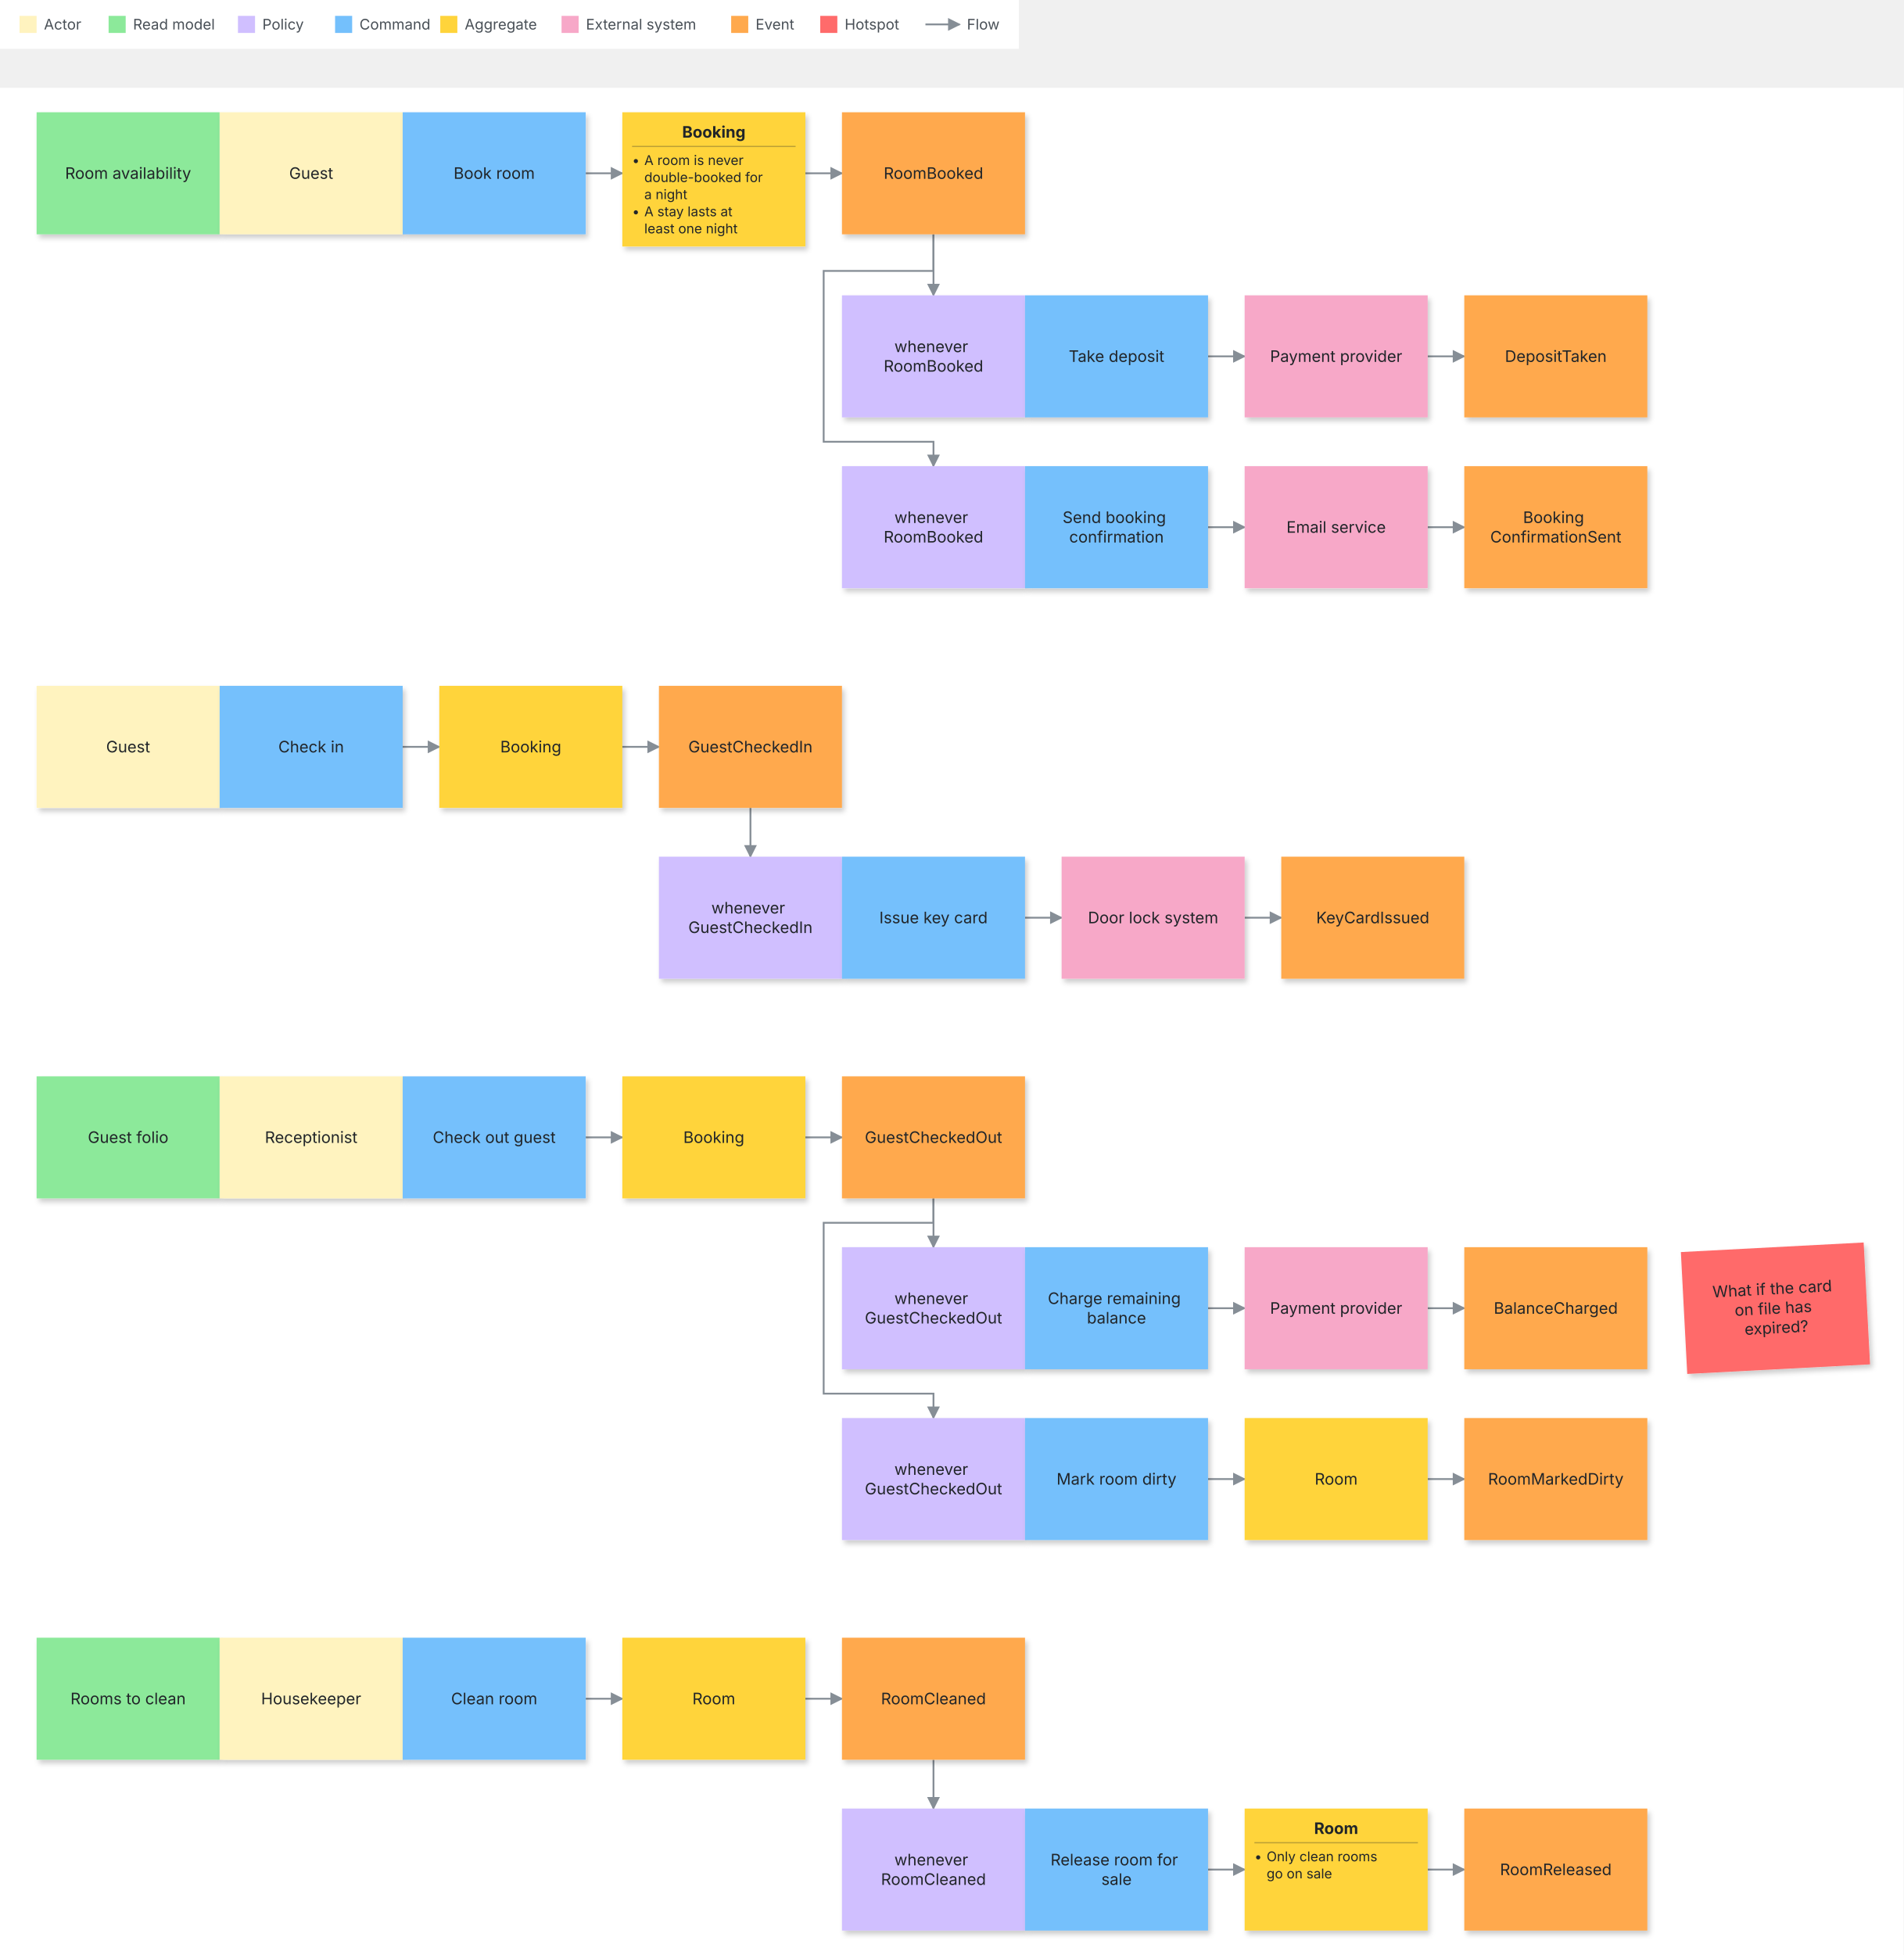
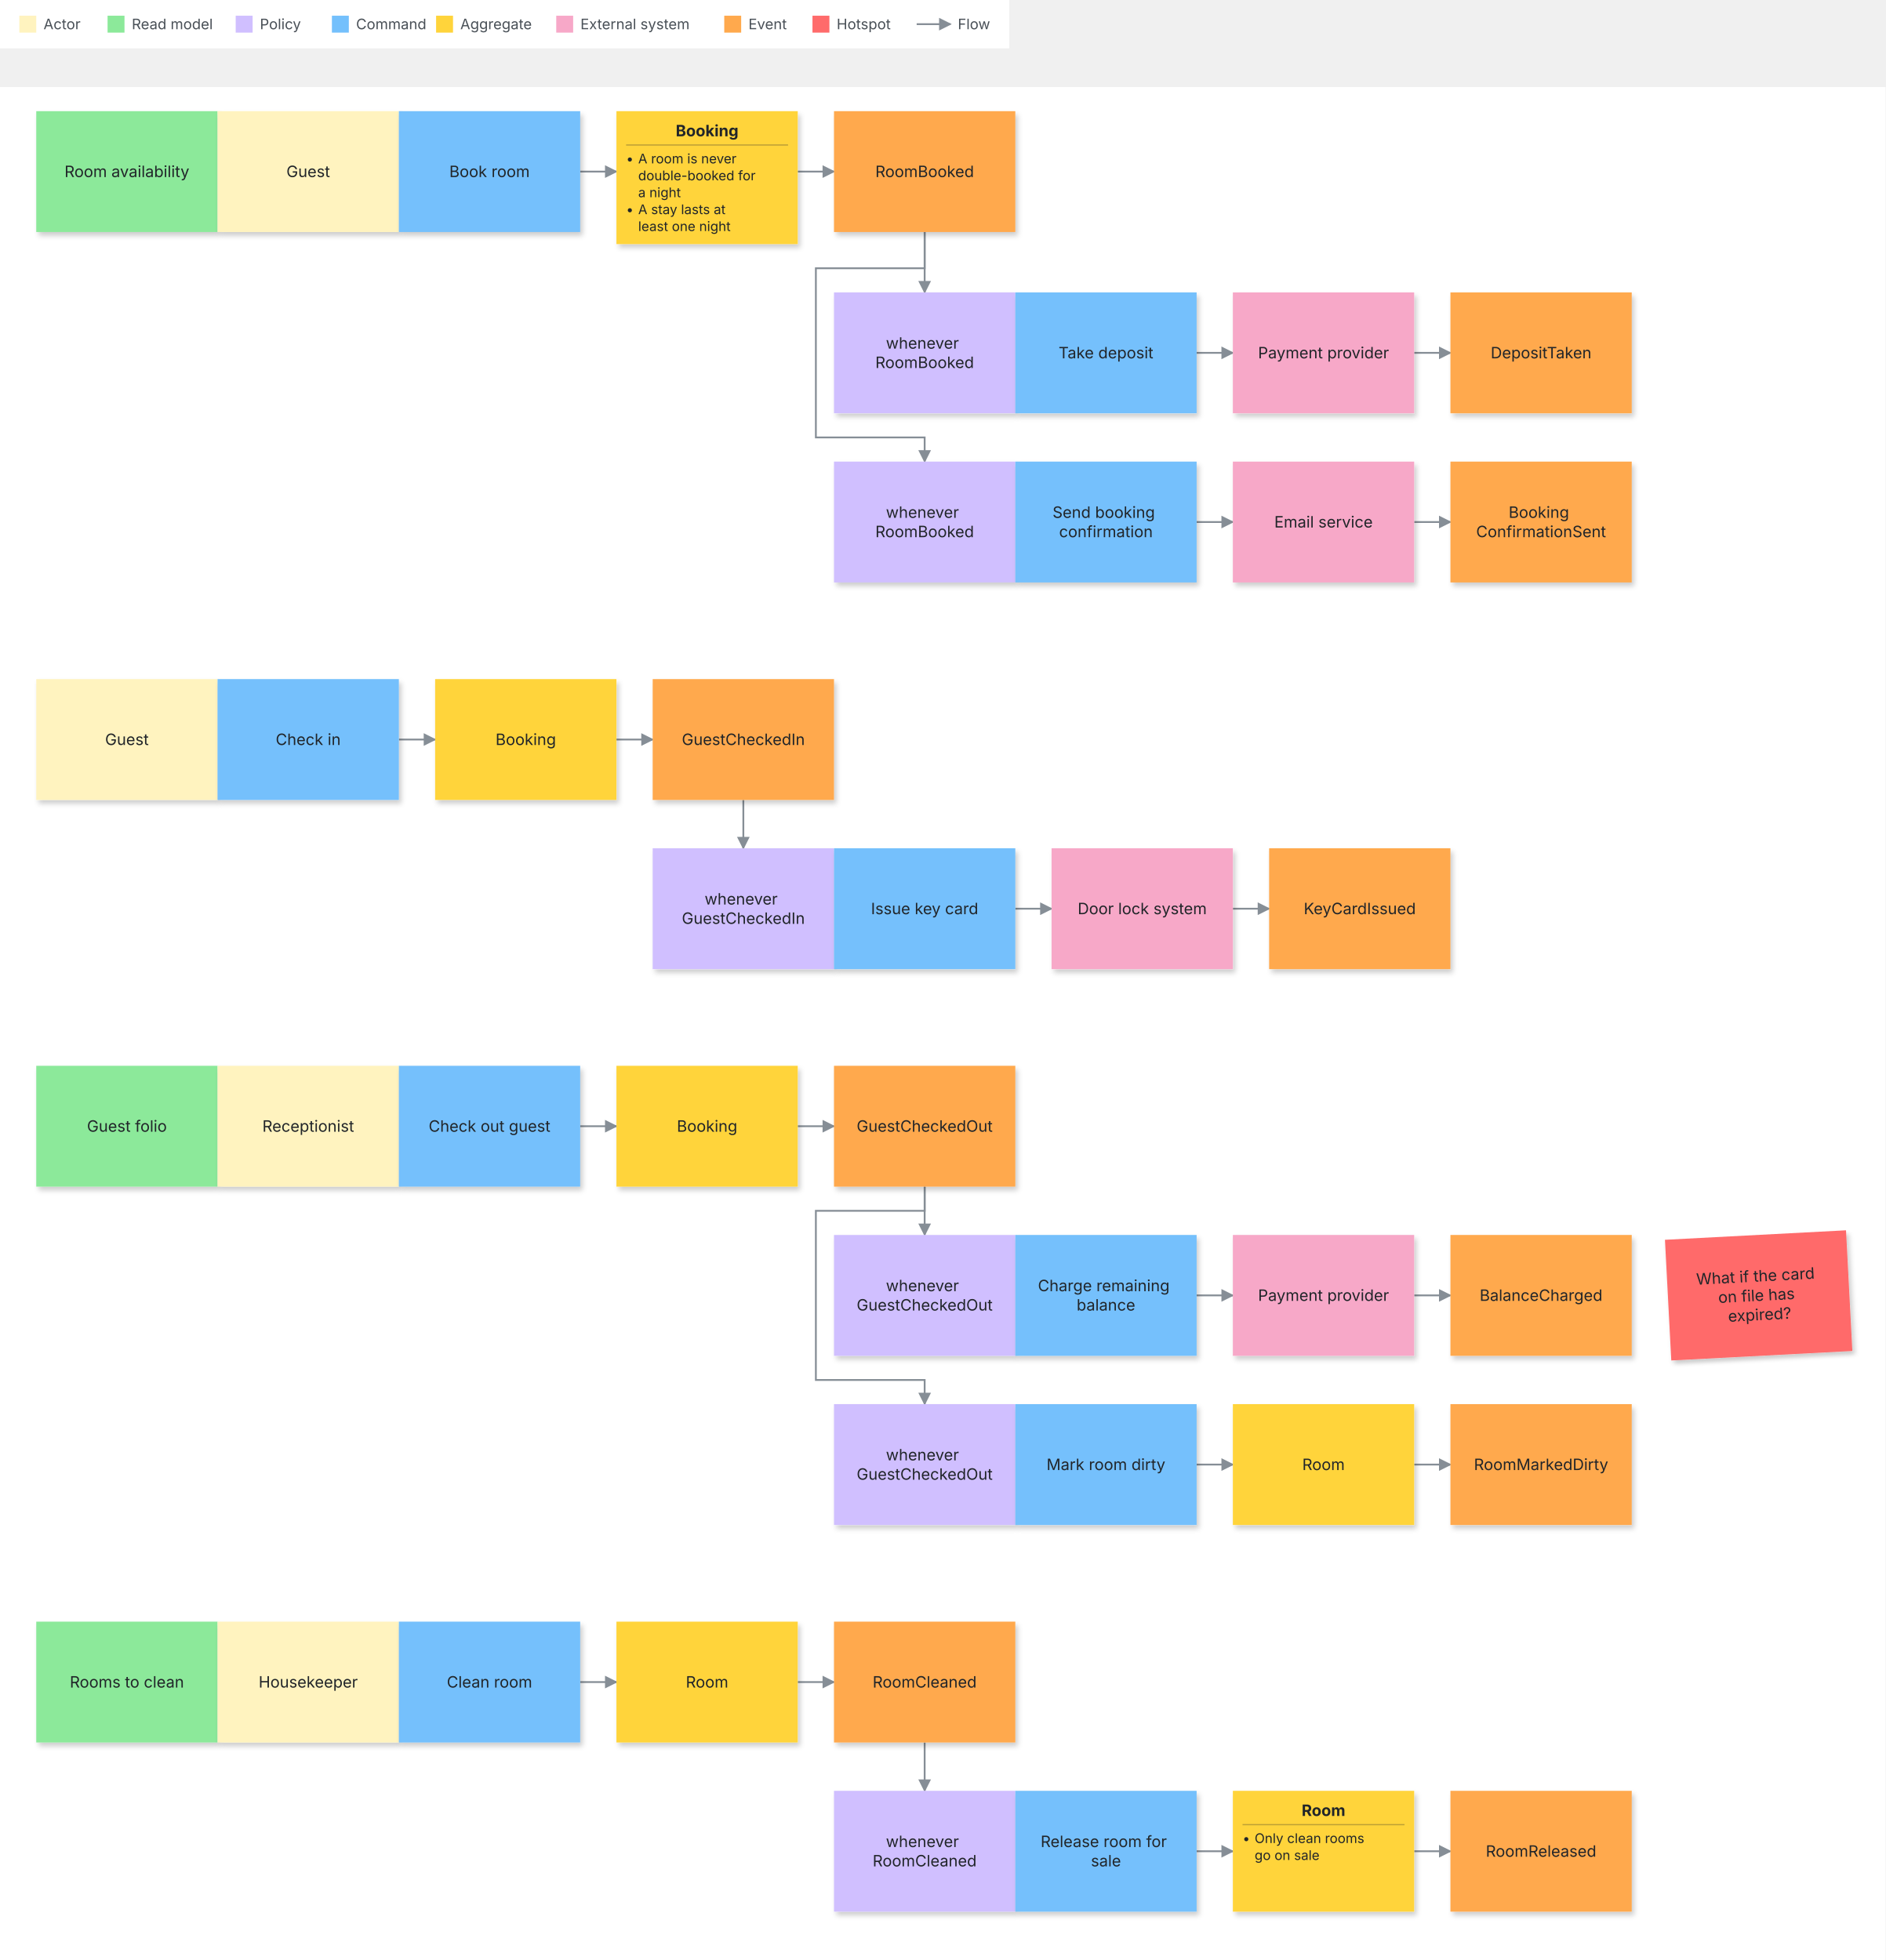
- <svg xmlns="http://www.w3.org/2000/svg" width="1560" height="1602" viewBox="0 0 1560 1602" font-family="system-ui, -apple-system, sans-serif">
+ <svg xmlns="http://www.w3.org/2000/svg" width="1560" height="1622" viewBox="0 0 1560 1622" font-family="system-ui, -apple-system, sans-serif">
  <defs>
    <marker id="arrow" viewBox="0 0 10 10" refX="9" refY="5" markerWidth="7" markerHeight="7" orient="auto-start-reverse">
      <path d="M0 0 L10 5 L0 10 z" fill="#868e96" />
    </marker>
    <marker id="cancel" viewBox="0 0 10 10" refX="9" refY="5" markerWidth="7" markerHeight="7" orient="auto-start-reverse">
      <path d="M0 0 L10 5 L0 10 z" fill="#e03131" />
    </marker>
    <filter id="shadow" x="-10%" y="-10%" width="130%" height="130%">
      <feDropShadow dx="2" dy="3" stdDeviation="2" flood-opacity="0.2" />
    </filter>
  </defs>
  <g class="legend">
    <rect class="background" width="835" height="40" fill="#ffffff" />
    <rect x="16" y="13" width="14" height="14" fill="#fff3bf" />
    <text x="36" y="24.2" font-size="12" fill="#495057">Actor</text>
    <rect x="89" y="13" width="14" height="14" fill="#8ce99a" />
    <text x="109" y="24.2" font-size="12" fill="#495057">Read model</text>
    <rect x="195" y="13" width="14" height="14" fill="#d0bfff" />
    <text x="215" y="24.2" font-size="12" fill="#495057">Policy</text>
    <rect x="274.6" y="13" width="14" height="14" fill="#74c0fc" />
    <text x="294.6" y="24.2" font-size="12" fill="#495057">Command</text>
    <rect x="360.8" y="13" width="14" height="14" fill="#ffd43b" />
    <text x="380.8" y="24.2" font-size="12" fill="#495057">Aggregate</text>
    <rect x="460.2" y="13" width="14" height="14" fill="#f7a8c8" />
    <text x="480.2" y="24.2" font-size="12" fill="#495057">External system</text>
    <rect x="599.2" y="13" width="14" height="14" fill="#ffa94d" />
    <text x="619.2" y="24.2" font-size="12" fill="#495057">Event</text>
    <rect x="672.2" y="13" width="14" height="14" fill="#ff6b6b" />
    <text x="692.2" y="24.2" font-size="12" fill="#495057">Hotspot</text>
    <path class="arrow" d="M758.4 20 L786.4 20" fill="none" stroke="#868e96" stroke-width="1.5" marker-end="url(#arrow)" />
    <text x="792.4" y="24.2" font-size="12" fill="#495057">Flow</text>
  </g>
  <g transform="translate(0 72)">
-     <rect class="background" width="1560" height="1530" fill="#ffffff" />
+     <rect class="background" x="0" y="0" width="1560" height="1550" fill="#ffffff" />
    <path class="arrow" d="M480 70 L510 70" fill="none" stroke="#868e96" stroke-width="1.5" marker-end="url(#arrow)" />
    <path class="arrow" d="M660 70 L690 70" fill="none" stroke="#868e96" stroke-width="1.5" marker-end="url(#arrow)" />
    <path class="arrow" d="M990 220 L1020 220" fill="none" stroke="#868e96" stroke-width="1.5" marker-end="url(#arrow)" />
    <path class="arrow" d="M1170 220 L1200 220" fill="none" stroke="#868e96" stroke-width="1.5" marker-end="url(#arrow)" />
    <path class="arrow" d="M765 120 L765 150 L765 150 L765 170" fill="none" stroke="#868e96" stroke-width="1.5" marker-end="url(#arrow)" />
    <path class="arrow" d="M990 360 L1020 360" fill="none" stroke="#868e96" stroke-width="1.5" marker-end="url(#arrow)" />
    <path class="arrow" d="M1170 360 L1200 360" fill="none" stroke="#868e96" stroke-width="1.5" marker-end="url(#arrow)" />
    <path class="arrow" d="M765 120 L765 150 L675 150 L675 290 L765 290 L765 310" fill="none" stroke="#868e96" stroke-width="1.5" marker-end="url(#arrow)" />
    <path class="arrow" d="M330 540 L360 540" fill="none" stroke="#868e96" stroke-width="1.5" marker-end="url(#arrow)" />
    <path class="arrow" d="M510 540 L540 540" fill="none" stroke="#868e96" stroke-width="1.5" marker-end="url(#arrow)" />
    <path class="arrow" d="M840 680 L870 680" fill="none" stroke="#868e96" stroke-width="1.5" marker-end="url(#arrow)" />
    <path class="arrow" d="M1020 680 L1050 680" fill="none" stroke="#868e96" stroke-width="1.5" marker-end="url(#arrow)" />
    <path class="arrow" d="M615 590 L615 610 L615 610 L615 630" fill="none" stroke="#868e96" stroke-width="1.5" marker-end="url(#arrow)" />
    <path class="arrow" d="M480 860 L510 860" fill="none" stroke="#868e96" stroke-width="1.5" marker-end="url(#arrow)" />
    <path class="arrow" d="M660 860 L690 860" fill="none" stroke="#868e96" stroke-width="1.5" marker-end="url(#arrow)" />
    <path class="arrow" d="M990 1000 L1020 1000" fill="none" stroke="#868e96" stroke-width="1.5" marker-end="url(#arrow)" />
    <path class="arrow" d="M1170 1000 L1200 1000" fill="none" stroke="#868e96" stroke-width="1.5" marker-end="url(#arrow)" />
    <path class="arrow" d="M765 910 L765 930 L765 930 L765 950" fill="none" stroke="#868e96" stroke-width="1.5" marker-end="url(#arrow)" />
    <path class="arrow" d="M990 1140 L1020 1140" fill="none" stroke="#868e96" stroke-width="1.5" marker-end="url(#arrow)" />
    <path class="arrow" d="M1170 1140 L1200 1140" fill="none" stroke="#868e96" stroke-width="1.5" marker-end="url(#arrow)" />
    <path class="arrow" d="M765 910 L765 930 L675 930 L675 1070 L765 1070 L765 1090" fill="none" stroke="#868e96" stroke-width="1.5" marker-end="url(#arrow)" />
    <path class="arrow" d="M480 1320 L510 1320" fill="none" stroke="#868e96" stroke-width="1.5" marker-end="url(#arrow)" />
    <path class="arrow" d="M660 1320 L690 1320" fill="none" stroke="#868e96" stroke-width="1.5" marker-end="url(#arrow)" />
    <path class="arrow" d="M990 1460 L1020 1460" fill="none" stroke="#868e96" stroke-width="1.5" marker-end="url(#arrow)" />
    <path class="arrow" d="M1170 1460 L1200 1460" fill="none" stroke="#868e96" stroke-width="1.5" marker-end="url(#arrow)" />
    <path class="arrow" d="M765 1370 L765 1390 L765 1390 L765 1410" fill="none" stroke="#868e96" stroke-width="1.5" marker-end="url(#arrow)" />
    <g class="read-model" data-line="2">
      <rect x="30" y="20" width="150" height="100" fill="#8ce99a" filter="url(#shadow)" />
      <text x="105" y="74.55" text-anchor="middle" font-size="13" fill="#212529">
        <tspan x="105" dy="0">Room availability</tspan>
      </text>
    </g>
    <g class="actor" data-line="3">
      <rect x="180" y="20" width="150" height="100" fill="#fff3bf" filter="url(#shadow)" />
      <text x="255" y="74.55" text-anchor="middle" font-size="13" fill="#212529">
        <tspan x="255" dy="0">Guest</tspan>
      </text>
    </g>
    <g class="command" data-line="3">
      <rect x="330" y="20" width="150" height="100" fill="#74c0fc" filter="url(#shadow)" />
      <text x="405" y="74.55" text-anchor="middle" font-size="13" fill="#212529">
        <tspan x="405" dy="0">Book room</tspan>
      </text>
    </g>
    <g class="aggregate" data-line="3">
      <rect x="510" y="20" width="150" height="110" fill="#ffd43b" filter="url(#shadow)" />
      <text x="585" y="40.8" text-anchor="middle" font-size="13" font-weight="bold" fill="#212529">
        <tspan x="585" dy="0">Booking</tspan>
      </text>
      <line x1="518" x2="652" y1="48" y2="48" stroke="#212529" stroke-opacity="0.3" />
      <g class="rule">
        <text x="518" y="63.2" font-size="11" fill="#212529">•</text>
        <text x="528" y="63.2" font-size="11" fill="#212529">
          <tspan x="528" dy="0">A room is never</tspan>
          <tspan x="528" dy="14">double-booked for</tspan>
          <tspan x="528" dy="14">a night</tspan>
        </text>
      </g>
      <g class="rule">
        <text x="518" y="105.2" font-size="11" fill="#212529">•</text>
        <text x="528" y="105.2" font-size="11" fill="#212529">
          <tspan x="528" dy="0">A stay lasts at</tspan>
          <tspan x="528" dy="14">least one night</tspan>
        </text>
      </g>
    </g>
    <g class="event" data-line="3">
      <rect x="690" y="20" width="150" height="100" fill="#ffa94d" filter="url(#shadow)" />
      <text x="765" y="74.55" text-anchor="middle" font-size="13" fill="#212529">
        <tspan x="765" dy="0">RoomBooked</tspan>
      </text>
    </g>
    <g class="policy" data-line="6">
      <rect x="690" y="170" width="150" height="100" fill="#d0bfff" filter="url(#shadow)" />
      <text x="765" y="216.55" text-anchor="middle" font-size="13" fill="#212529">
        <tspan x="765" dy="0">whenever</tspan>
        <tspan x="765" dy="16">RoomBooked</tspan>
      </text>
    </g>
    <g class="command" data-line="6">
      <rect x="840" y="170" width="150" height="100" fill="#74c0fc" filter="url(#shadow)" />
      <text x="915" y="224.55" text-anchor="middle" font-size="13" fill="#212529">
        <tspan x="915" dy="0">Take deposit</tspan>
      </text>
    </g>
    <g class="external" data-line="6">
      <rect x="1020" y="170" width="150" height="100" fill="#f7a8c8" filter="url(#shadow)" />
      <text x="1095" y="224.55" text-anchor="middle" font-size="13" fill="#212529">
        <tspan x="1095" dy="0">Payment provider</tspan>
      </text>
    </g>
    <g class="event" data-line="6">
      <rect x="1200" y="170" width="150" height="100" fill="#ffa94d" filter="url(#shadow)" />
      <text x="1275" y="224.55" text-anchor="middle" font-size="13" fill="#212529">
        <tspan x="1275" dy="0">DepositTaken</tspan>
      </text>
    </g>
    <g class="policy" data-line="7">
      <rect x="690" y="310" width="150" height="100" fill="#d0bfff" filter="url(#shadow)" />
      <text x="765" y="356.55" text-anchor="middle" font-size="13" fill="#212529">
        <tspan x="765" dy="0">whenever</tspan>
        <tspan x="765" dy="16">RoomBooked</tspan>
      </text>
    </g>
    <g class="command" data-line="7">
      <rect x="840" y="310" width="150" height="100" fill="#74c0fc" filter="url(#shadow)" />
      <text x="915" y="356.55" text-anchor="middle" font-size="13" fill="#212529">
        <tspan x="915" dy="0">Send booking</tspan>
        <tspan x="915" dy="16">confirmation</tspan>
      </text>
    </g>
    <g class="external" data-line="7">
      <rect x="1020" y="310" width="150" height="100" fill="#f7a8c8" filter="url(#shadow)" />
      <text x="1095" y="364.55" text-anchor="middle" font-size="13" fill="#212529">
        <tspan x="1095" dy="0">Email service</tspan>
      </text>
    </g>
    <g class="event" data-line="7">
      <rect x="1200" y="310" width="150" height="100" fill="#ffa94d" filter="url(#shadow)" />
      <text x="1275" y="356.55" text-anchor="middle" font-size="13" fill="#212529">
        <tspan x="1275" dy="0">Booking</tspan>
        <tspan x="1275" dy="16">ConfirmationSent</tspan>
      </text>
    </g>
    <g class="actor" data-line="9">
      <rect x="30" y="490" width="150" height="100" fill="#fff3bf" filter="url(#shadow)" />
      <text x="105" y="544.55" text-anchor="middle" font-size="13" fill="#212529">
        <tspan x="105" dy="0">Guest</tspan>
      </text>
    </g>
    <g class="command" data-line="9">
      <rect x="180" y="490" width="150" height="100" fill="#74c0fc" filter="url(#shadow)" />
      <text x="255" y="544.55" text-anchor="middle" font-size="13" fill="#212529">
        <tspan x="255" dy="0">Check in</tspan>
      </text>
    </g>
    <g class="aggregate" data-line="9">
      <rect x="360" y="490" width="150" height="100" fill="#ffd43b" filter="url(#shadow)" />
      <text x="435" y="544.55" text-anchor="middle" font-size="13" fill="#212529">
        <tspan x="435" dy="0">Booking</tspan>
      </text>
    </g>
    <g class="event" data-line="9">
      <rect x="540" y="490" width="150" height="100" fill="#ffa94d" filter="url(#shadow)" />
      <text x="615" y="544.55" text-anchor="middle" font-size="13" fill="#212529">
        <tspan x="615" dy="0">GuestCheckedIn</tspan>
      </text>
    </g>
    <g class="policy" data-line="10">
      <rect x="540" y="630" width="150" height="100" fill="#d0bfff" filter="url(#shadow)" />
      <text x="615" y="676.55" text-anchor="middle" font-size="13" fill="#212529">
        <tspan x="615" dy="0">whenever</tspan>
        <tspan x="615" dy="16">GuestCheckedIn</tspan>
      </text>
    </g>
    <g class="command" data-line="10">
      <rect x="690" y="630" width="150" height="100" fill="#74c0fc" filter="url(#shadow)" />
      <text x="765" y="684.55" text-anchor="middle" font-size="13" fill="#212529">
        <tspan x="765" dy="0">Issue key card</tspan>
      </text>
    </g>
    <g class="external" data-line="10">
      <rect x="870" y="630" width="150" height="100" fill="#f7a8c8" filter="url(#shadow)" />
      <text x="945" y="684.55" text-anchor="middle" font-size="13" fill="#212529">
        <tspan x="945" dy="0">Door lock system</tspan>
      </text>
    </g>
    <g class="event" data-line="10">
      <rect x="1050" y="630" width="150" height="100" fill="#ffa94d" filter="url(#shadow)" />
      <text x="1125" y="684.55" text-anchor="middle" font-size="13" fill="#212529">
        <tspan x="1125" dy="0">KeyCardIssued</tspan>
      </text>
    </g>
    <g class="read-model" data-line="12">
      <rect x="30" y="810" width="150" height="100" fill="#8ce99a" filter="url(#shadow)" />
      <text x="105" y="864.55" text-anchor="middle" font-size="13" fill="#212529">
        <tspan x="105" dy="0">Guest folio</tspan>
      </text>
    </g>
    <g class="actor" data-line="13">
      <rect x="180" y="810" width="150" height="100" fill="#fff3bf" filter="url(#shadow)" />
      <text x="255" y="864.55" text-anchor="middle" font-size="13" fill="#212529">
        <tspan x="255" dy="0">Receptionist</tspan>
      </text>
    </g>
    <g class="command" data-line="13">
      <rect x="330" y="810" width="150" height="100" fill="#74c0fc" filter="url(#shadow)" />
      <text x="405" y="864.55" text-anchor="middle" font-size="13" fill="#212529">
        <tspan x="405" dy="0">Check out guest</tspan>
      </text>
    </g>
    <g class="aggregate" data-line="13">
      <rect x="510" y="810" width="150" height="100" fill="#ffd43b" filter="url(#shadow)" />
      <text x="585" y="864.55" text-anchor="middle" font-size="13" fill="#212529">
        <tspan x="585" dy="0">Booking</tspan>
      </text>
    </g>
    <g class="event" data-line="13">
      <rect x="690" y="810" width="150" height="100" fill="#ffa94d" filter="url(#shadow)" />
      <text x="765" y="864.55" text-anchor="middle" font-size="13" fill="#212529">
        <tspan x="765" dy="0">GuestCheckedOut</tspan>
      </text>
    </g>
    <g class="policy" data-line="14">
      <rect x="690" y="950" width="150" height="100" fill="#d0bfff" filter="url(#shadow)" />
      <text x="765" y="996.55" text-anchor="middle" font-size="13" fill="#212529">
        <tspan x="765" dy="0">whenever</tspan>
        <tspan x="765" dy="16">GuestCheckedOut</tspan>
      </text>
    </g>
    <g class="command" data-line="14">
      <rect x="840" y="950" width="150" height="100" fill="#74c0fc" filter="url(#shadow)" />
      <text x="915" y="996.55" text-anchor="middle" font-size="13" fill="#212529">
        <tspan x="915" dy="0">Charge remaining</tspan>
        <tspan x="915" dy="16">balance</tspan>
      </text>
    </g>
    <g class="external" data-line="14">
      <rect x="1020" y="950" width="150" height="100" fill="#f7a8c8" filter="url(#shadow)" />
      <text x="1095" y="1004.55" text-anchor="middle" font-size="13" fill="#212529">
        <tspan x="1095" dy="0">Payment provider</tspan>
      </text>
    </g>
    <g class="event" data-line="14">
      <rect x="1200" y="950" width="150" height="100" fill="#ffa94d" filter="url(#shadow)" />
      <text x="1275" y="1004.55" text-anchor="middle" font-size="13" fill="#212529">
        <tspan x="1275" dy="0">BalanceCharged</tspan>
      </text>
    </g>
    <g class="hotspot" data-line="15" transform="rotate(-3 1455 1000)">
      <rect x="1380" y="950" width="150" height="100" fill="#ff6b6b" filter="url(#shadow)" />
      <text x="1455" y="988.55" text-anchor="middle" font-size="13" fill="#212529">
        <tspan x="1455" dy="0">What if the card</tspan>
        <tspan x="1455" dy="16">on file has</tspan>
        <tspan x="1455" dy="16">expired?</tspan>
      </text>
    </g>
    <g class="policy" data-line="16">
      <rect x="690" y="1090" width="150" height="100" fill="#d0bfff" filter="url(#shadow)" />
      <text x="765" y="1136.55" text-anchor="middle" font-size="13" fill="#212529">
        <tspan x="765" dy="0">whenever</tspan>
        <tspan x="765" dy="16">GuestCheckedOut</tspan>
      </text>
    </g>
    <g class="command" data-line="16">
      <rect x="840" y="1090" width="150" height="100" fill="#74c0fc" filter="url(#shadow)" />
      <text x="915" y="1144.55" text-anchor="middle" font-size="13" fill="#212529">
        <tspan x="915" dy="0">Mark room dirty</tspan>
      </text>
    </g>
    <g class="aggregate" data-line="16">
      <rect x="1020" y="1090" width="150" height="100" fill="#ffd43b" filter="url(#shadow)" />
      <text x="1095" y="1144.55" text-anchor="middle" font-size="13" fill="#212529">
        <tspan x="1095" dy="0">Room</tspan>
      </text>
    </g>
    <g class="event" data-line="16">
      <rect x="1200" y="1090" width="150" height="100" fill="#ffa94d" filter="url(#shadow)" />
      <text x="1275" y="1144.55" text-anchor="middle" font-size="13" fill="#212529">
        <tspan x="1275" dy="0">RoomMarkedDirty</tspan>
      </text>
    </g>
    <g class="read-model" data-line="18">
      <rect x="30" y="1270" width="150" height="100" fill="#8ce99a" filter="url(#shadow)" />
      <text x="105" y="1324.55" text-anchor="middle" font-size="13" fill="#212529">
        <tspan x="105" dy="0">Rooms to clean</tspan>
      </text>
    </g>
    <g class="actor" data-line="19">
      <rect x="180" y="1270" width="150" height="100" fill="#fff3bf" filter="url(#shadow)" />
      <text x="255" y="1324.55" text-anchor="middle" font-size="13" fill="#212529">
        <tspan x="255" dy="0">Housekeeper</tspan>
      </text>
    </g>
    <g class="command" data-line="19">
      <rect x="330" y="1270" width="150" height="100" fill="#74c0fc" filter="url(#shadow)" />
      <text x="405" y="1324.55" text-anchor="middle" font-size="13" fill="#212529">
        <tspan x="405" dy="0">Clean room</tspan>
      </text>
    </g>
    <g class="aggregate" data-line="19">
      <rect x="510" y="1270" width="150" height="100" fill="#ffd43b" filter="url(#shadow)" />
      <text x="585" y="1324.55" text-anchor="middle" font-size="13" fill="#212529">
        <tspan x="585" dy="0">Room</tspan>
      </text>
    </g>
    <g class="event" data-line="19">
      <rect x="690" y="1270" width="150" height="100" fill="#ffa94d" filter="url(#shadow)" />
      <text x="765" y="1324.55" text-anchor="middle" font-size="13" fill="#212529">
        <tspan x="765" dy="0">RoomCleaned</tspan>
      </text>
    </g>
    <g class="policy" data-line="20">
      <rect x="690" y="1410" width="150" height="100" fill="#d0bfff" filter="url(#shadow)" />
      <text x="765" y="1456.55" text-anchor="middle" font-size="13" fill="#212529">
        <tspan x="765" dy="0">whenever</tspan>
        <tspan x="765" dy="16">RoomCleaned</tspan>
      </text>
    </g>
    <g class="command" data-line="20">
      <rect x="840" y="1410" width="150" height="100" fill="#74c0fc" filter="url(#shadow)" />
      <text x="915" y="1456.55" text-anchor="middle" font-size="13" fill="#212529">
        <tspan x="915" dy="0">Release room for</tspan>
        <tspan x="915" dy="16">sale</tspan>
      </text>
    </g>
    <g class="aggregate" data-line="20">
      <rect x="1020" y="1410" width="150" height="100" fill="#ffd43b" filter="url(#shadow)" />
      <text x="1095" y="1430.8" text-anchor="middle" font-size="13" font-weight="bold" fill="#212529">
        <tspan x="1095" dy="0">Room</tspan>
      </text>
      <line x1="1028" x2="1162" y1="1438" y2="1438" stroke="#212529" stroke-opacity="0.3" />
      <g class="rule">
        <text x="1028" y="1453.2" font-size="11" fill="#212529">•</text>
        <text x="1038" y="1453.2" font-size="11" fill="#212529">
          <tspan x="1038" dy="0">Only clean rooms</tspan>
          <tspan x="1038" dy="14">go on sale</tspan>
        </text>
      </g>
    </g>
    <g class="event" data-line="20">
      <rect x="1200" y="1410" width="150" height="100" fill="#ffa94d" filter="url(#shadow)" />
      <text x="1275" y="1464.55" text-anchor="middle" font-size="13" fill="#212529">
        <tspan x="1275" dy="0">RoomReleased</tspan>
      </text>
    </g>
  </g>
</svg>
